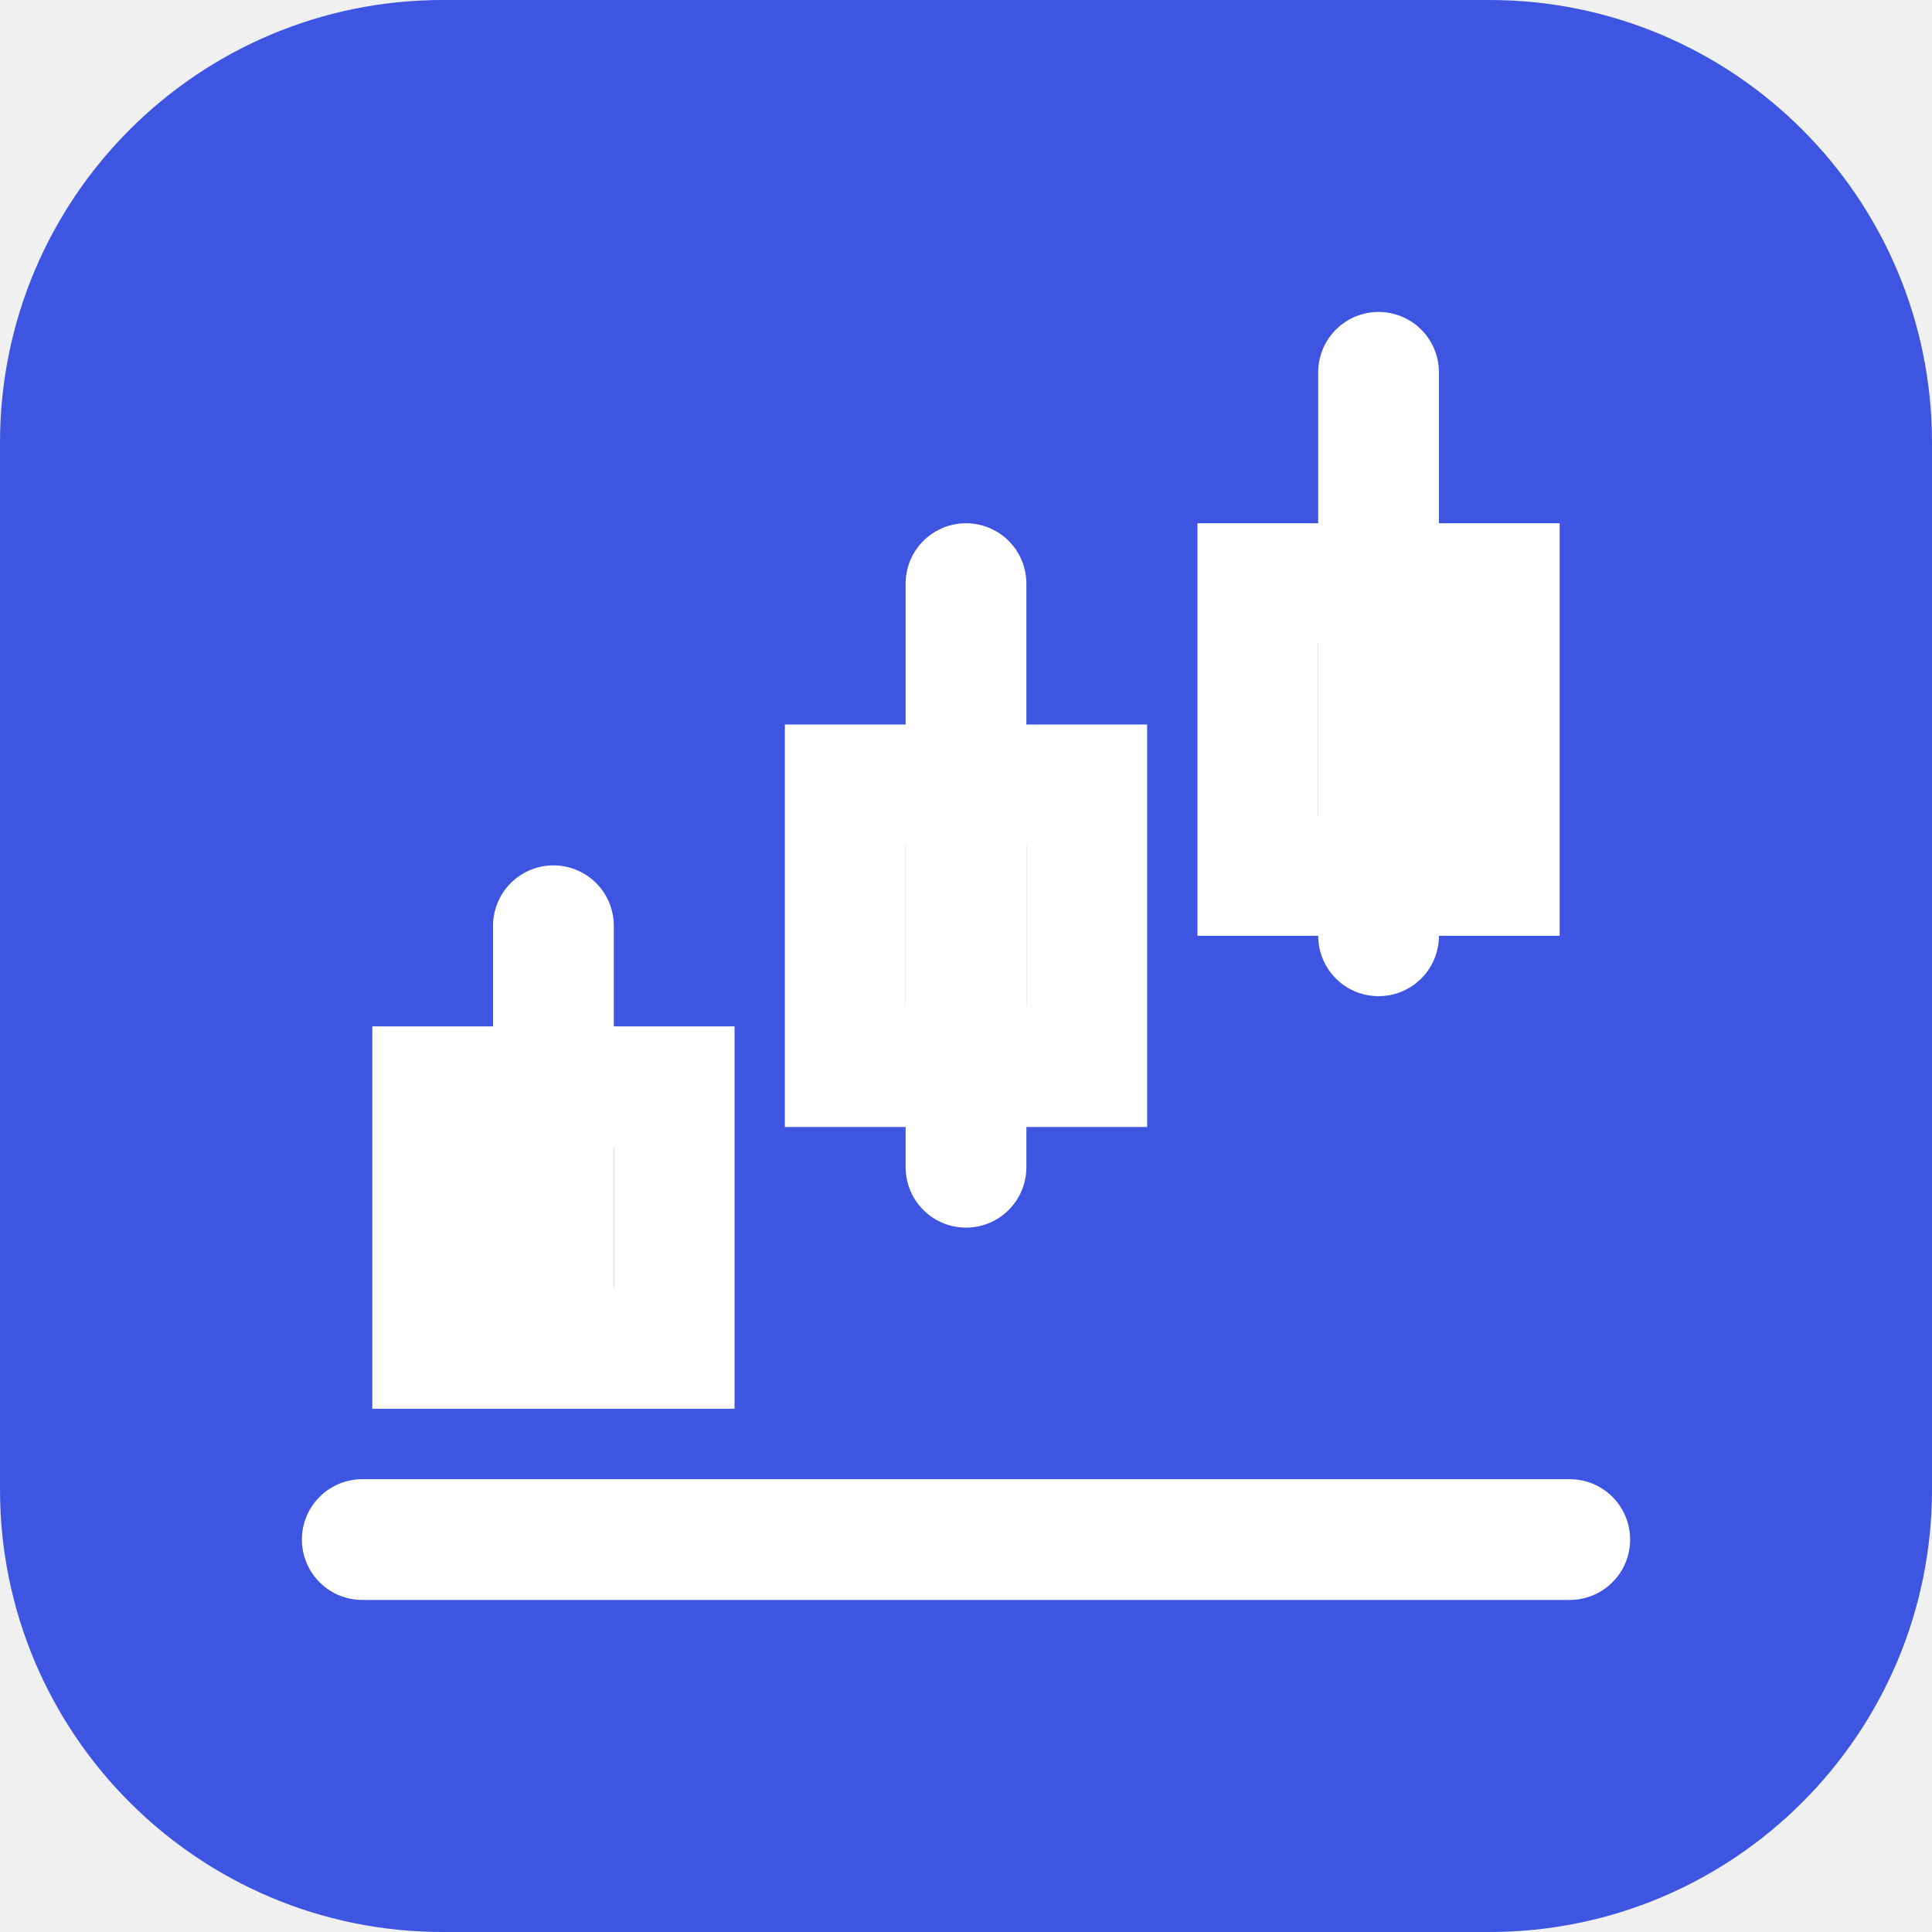
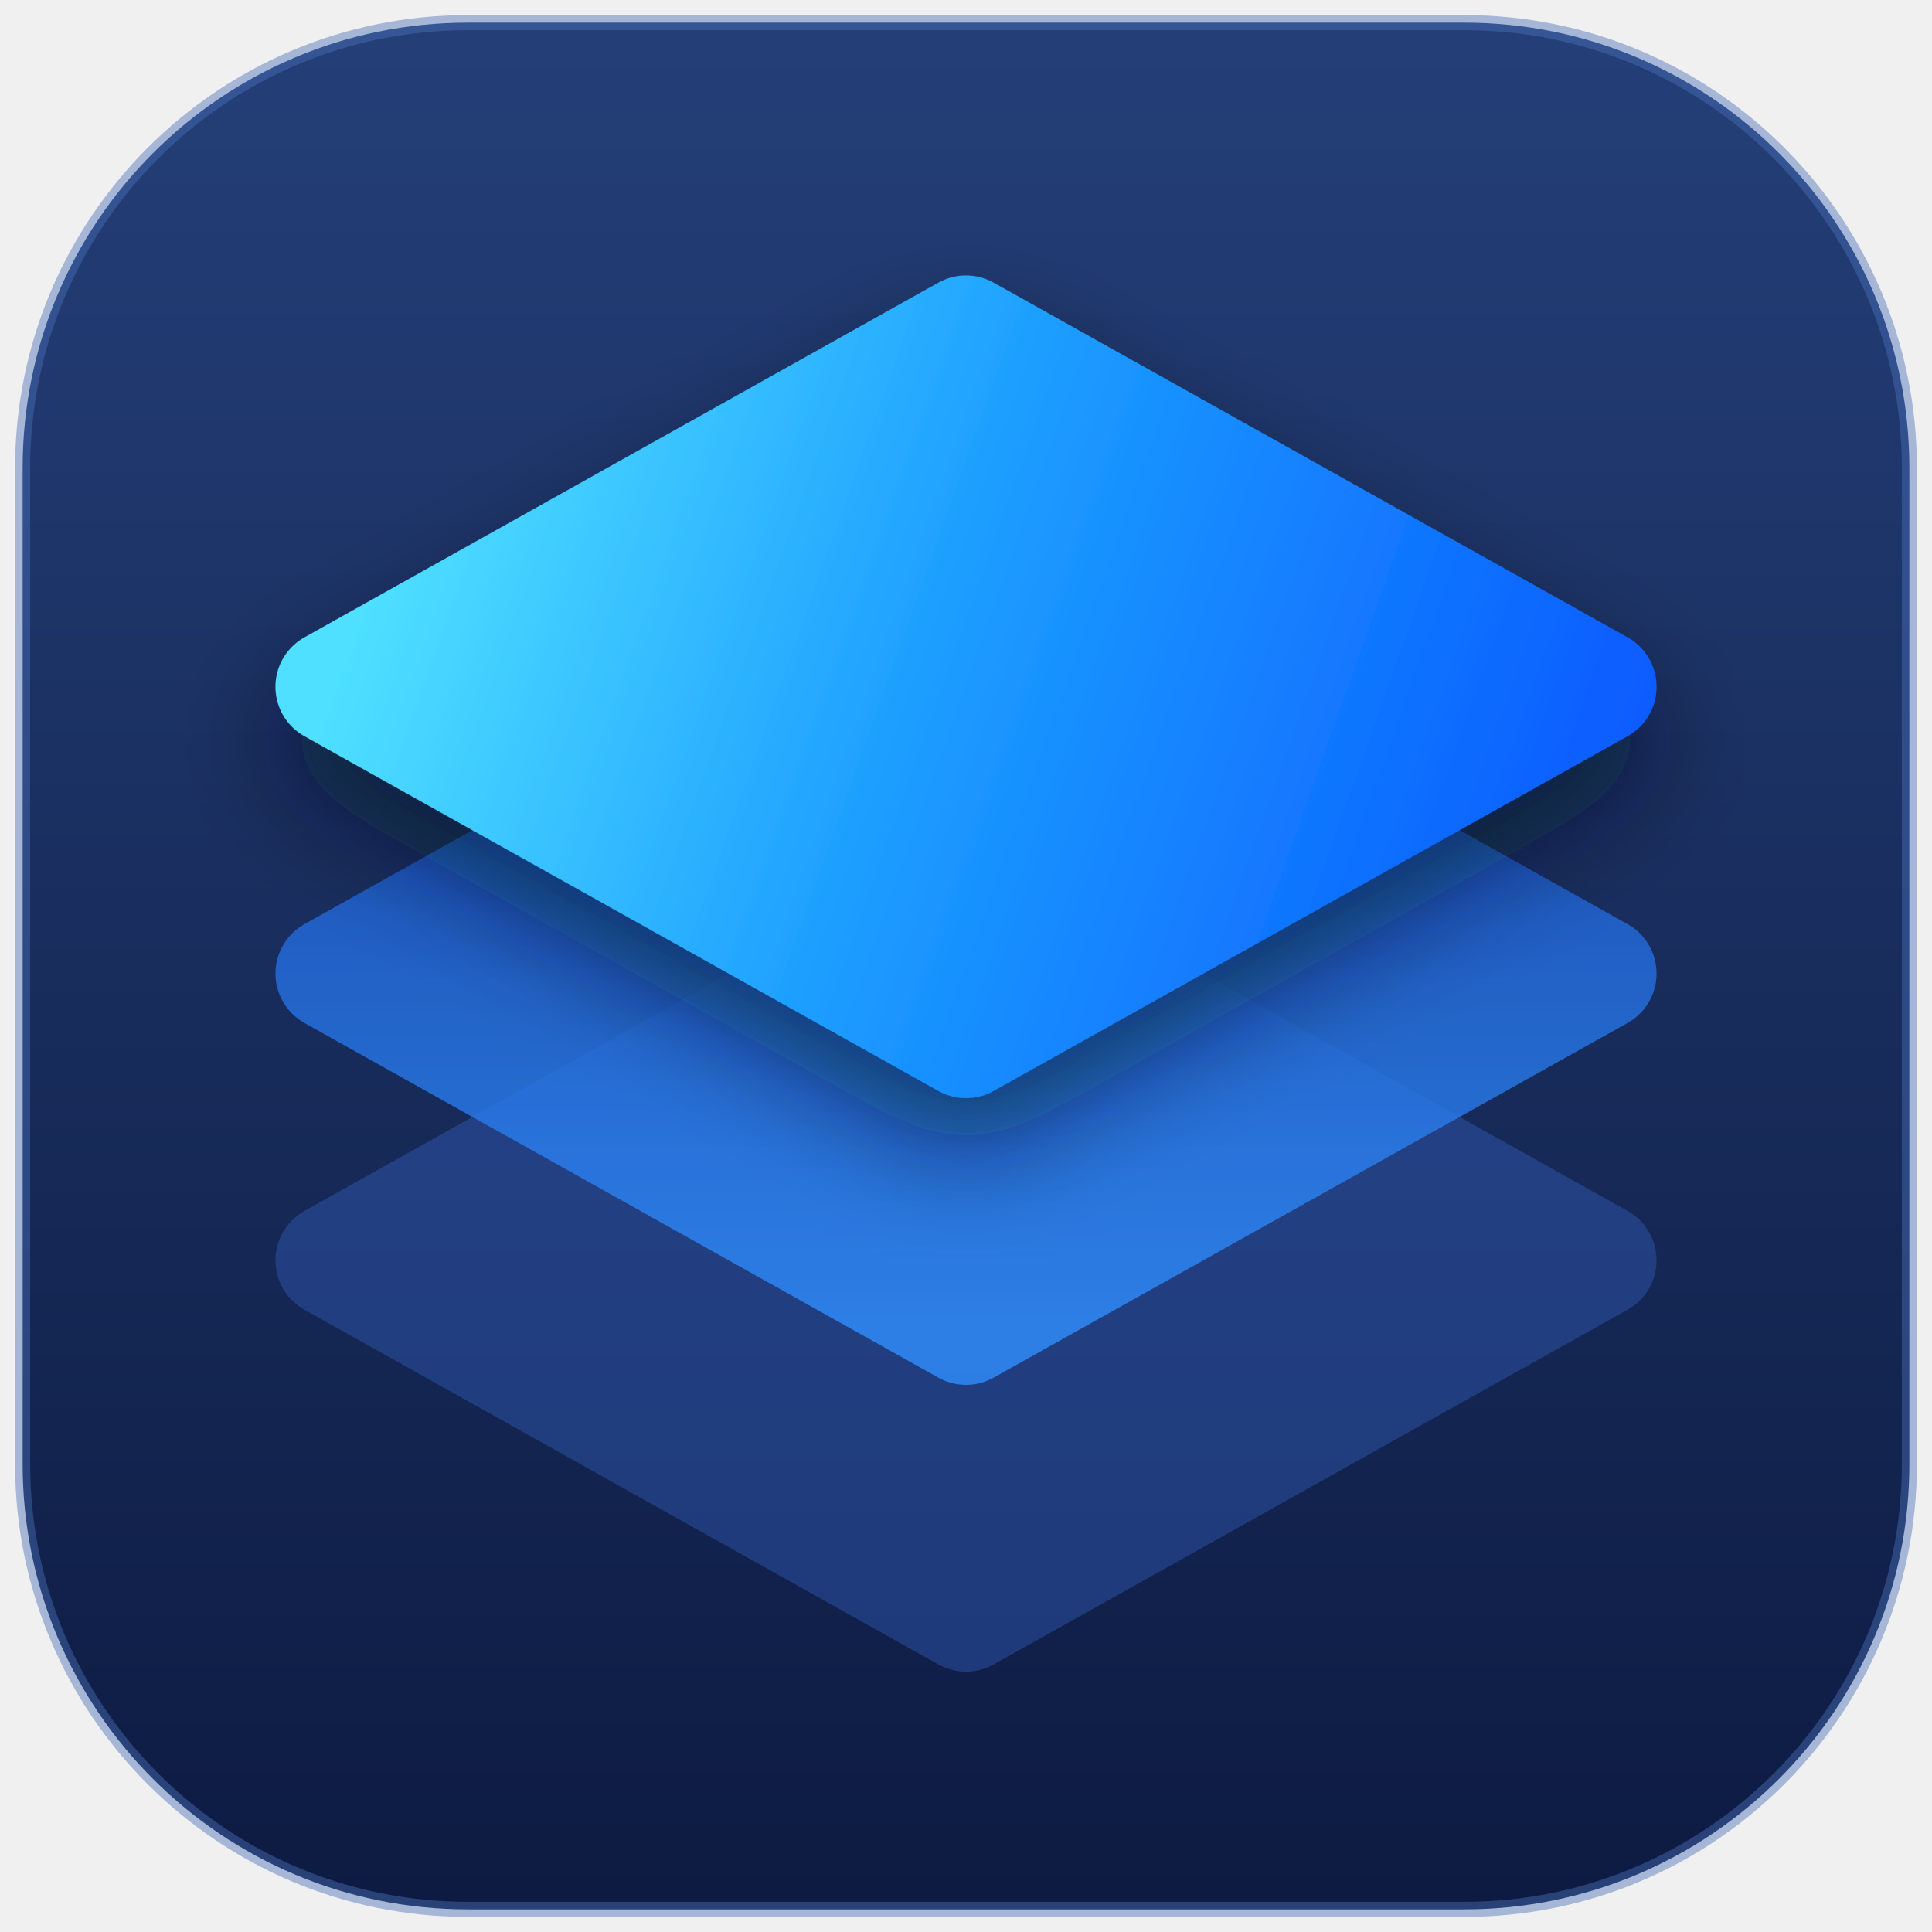
- <svg xmlns="http://www.w3.org/2000/svg" viewBox="0 0 192 192">
-   <rect width="192" height="192" rx="44" fill="#3d55e0" />
-   <g fill="none" stroke="#fff" stroke-width="12" stroke-linecap="round">
-     <path d="M36 153h120M55 92v38M96 58v58M137 37v56" />
-     <path d="M43 108h24v26H43zM84 78h24v28H84zM125 58h24v29h-24z" />
+ <svg xmlns="http://www.w3.org/2000/svg" viewBox="0 0 512 512">
+   <defs>
+     <linearGradient id="bg" x1="0" y1="0" x2="0" y2="1">
+       <stop offset="0" stop-color="#243f78" />
+       <stop offset="1" stop-color="#0d1b42" />
+     </linearGradient>
+     <linearGradient id="top" x1="0" y1=".5" x2="1" y2=".7">
+       <stop offset="0" stop-color="#4fe0ff" />
+       <stop offset=".45" stop-color="#1c9dff" />
+       <stop offset="1" stop-color="#0a5cff" />
+     </linearGradient>
+     <linearGradient id="mid" x1="0" y1="0" x2="0" y2="1">
+       <stop offset="0" stop-color="#1a4fc4" />
+       <stop offset="1" stop-color="#2f8fff" />
+     </linearGradient>
+     <filter id="sh" x="-30%" y="-30%" width="160%" height="180%">
+       <feDropShadow dx="0" dy="14" stdDeviation="14" flood-color="#020a24" flood-opacity=".55" />
+     </filter>
+   </defs>
+   <rect x="6" y="6" width="500" height="500" rx="118" fill="url(#bg)" />
+   <rect x="6" y="6" width="500" height="500" rx="118" fill="none" stroke="#4a6fb8" stroke-opacity=".45" stroke-width="4" />
+   <g transform="translate(256 256) scale(1) translate(-256 -256)" stroke-linejoin="round" stroke-width="30">
+     <path d="M88 334L256 240L424 334L256 428Z" fill="#3561c4" stroke="#3561c4" opacity=".4" />
+     <path d="M88 258L256 164L424 258L256 352Z" fill="url(#mid)" stroke="url(#mid)" opacity=".8" />
+     <path d="M88 182L256 88L424 182L256 276Z" fill="url(#top)" stroke="url(#top)" filter="url(#sh)" />
  </g>
</svg>
